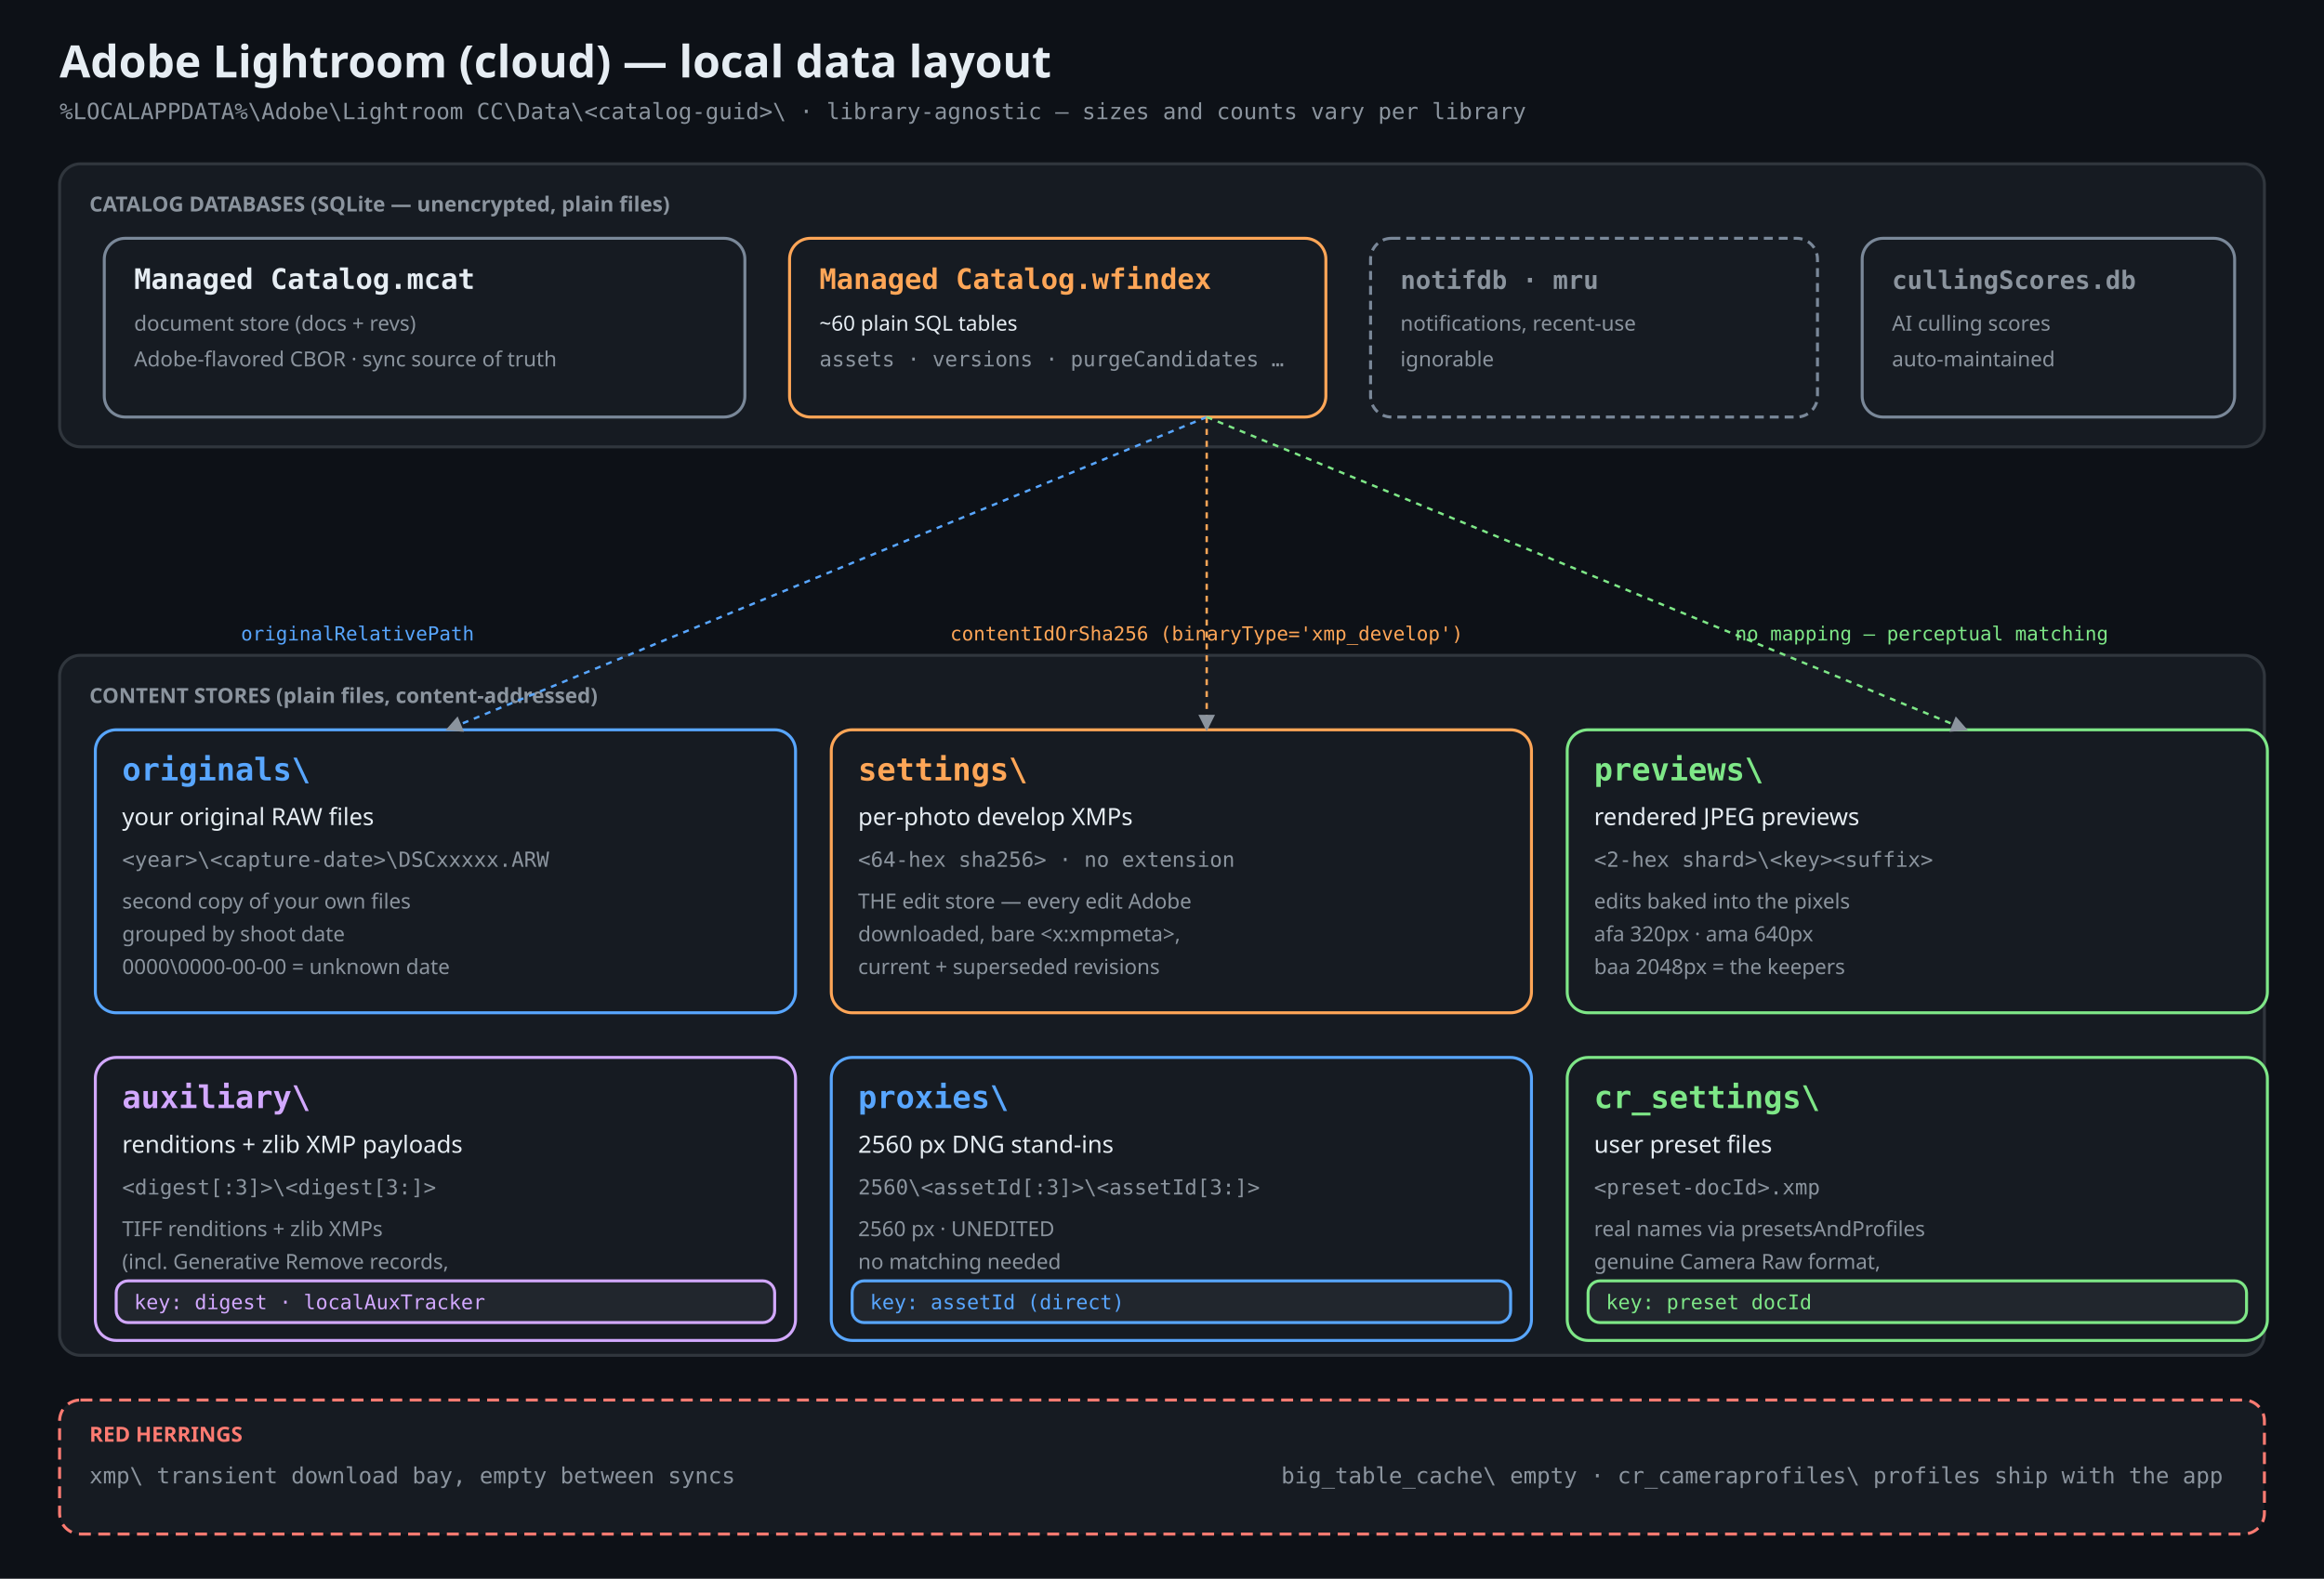
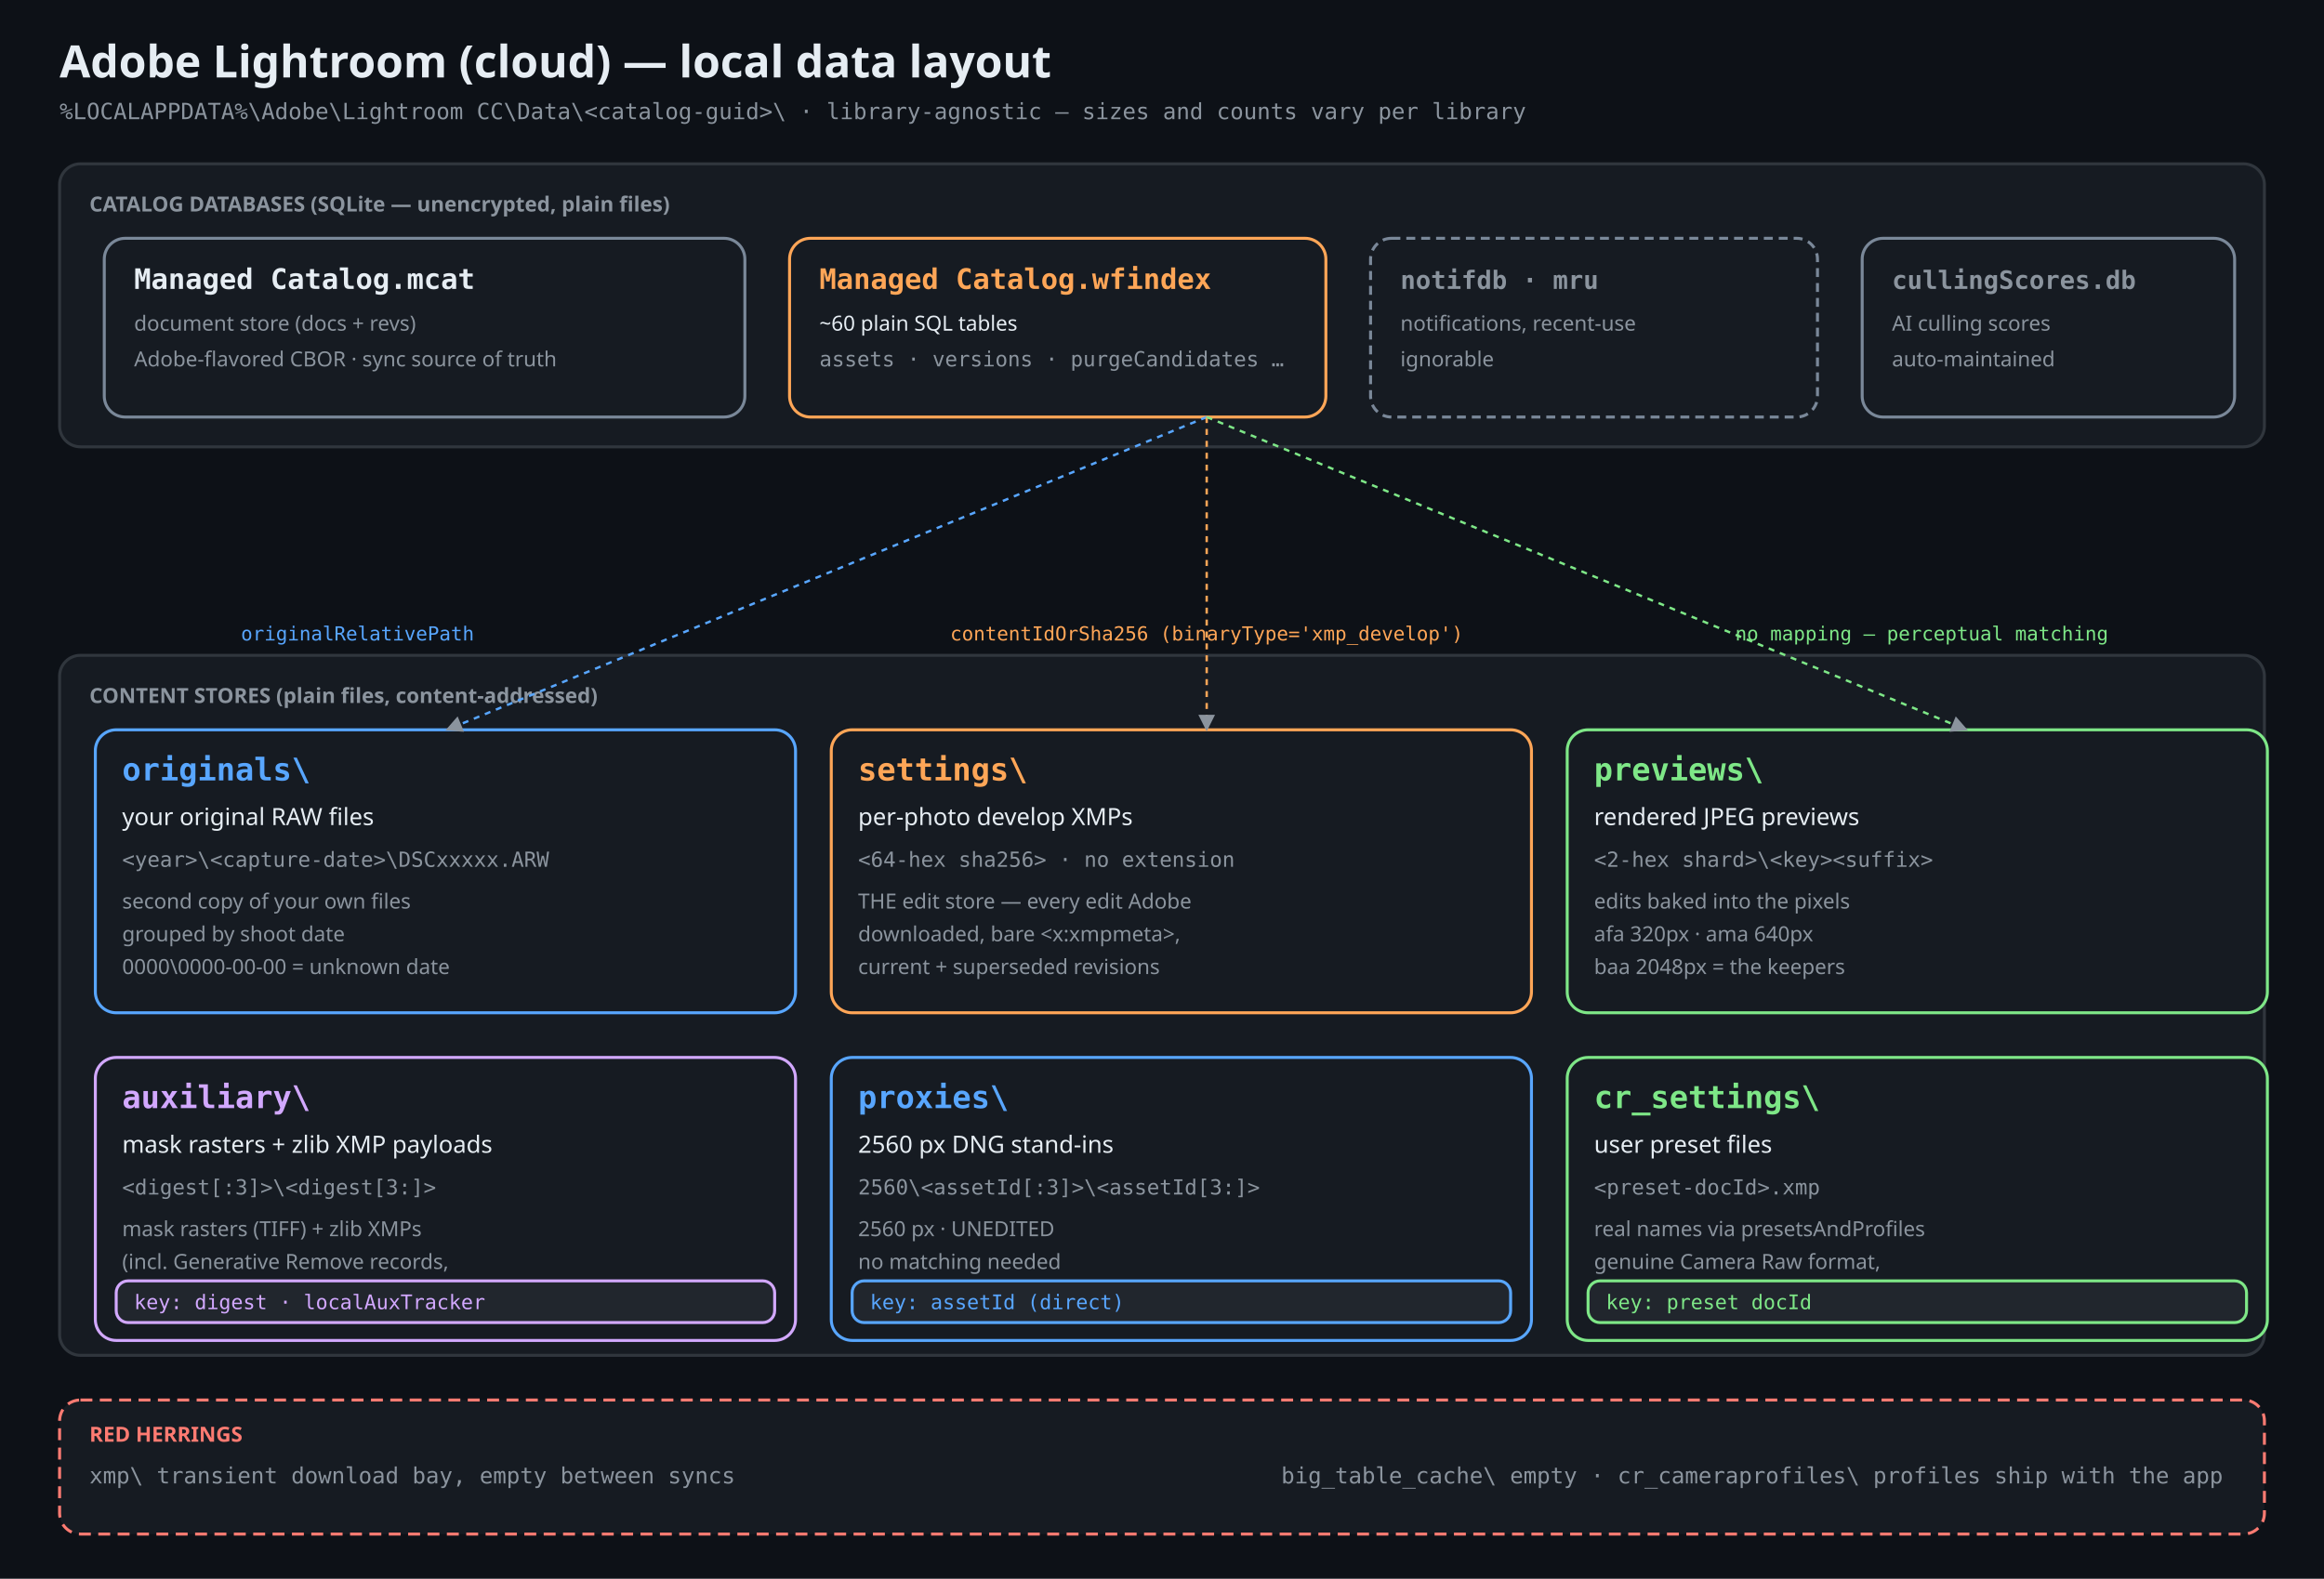
<svg xmlns="http://www.w3.org/2000/svg" width="1560" height="1060" viewBox="0 0 1560 1060" font-family="'Segoe UI', sans-serif">
  <rect width="1560" height="1060" fill="#0d1117" />
  <defs>
    <marker id="arr" viewBox="0 0 10 10" refX="9" refY="5" markerWidth="7" markerHeight="7" orient="auto-start-reverse">
      <path d="M 0 0 L 10 5 L 0 10 z" fill="#8b949e" />
    </marker>
  </defs>
  <text x="40" y="52" font-size="30" fill="#e6edf3" font-family="'Segoe UI', sans-serif" font-weight="bold" text-anchor="start">Adobe Lightroom (cloud) — local data layout</text>
  <text x="40" y="80" font-size="15" fill="#8b949e" font-family="Consolas, 'Cascadia Mono', monospace" font-weight="normal" text-anchor="start">%LOCALAPPDATA%\Adobe\Lightroom CC\Data\&lt;catalog-guid&gt;\  ·  library-agnostic — sizes and counts vary per library</text>
  <rect x="40" y="110" width="1480" height="190" rx="14" fill="#161b22" stroke="#30363d" stroke-width="2" />
  <text x="60" y="142" font-size="14" fill="#8b949e" font-family="'Segoe UI', sans-serif" font-weight="bold" text-anchor="start">CATALOG DATABASES  (SQLite — unencrypted, plain files)</text>
  <rect x="70" y="160" width="430" height="120" rx="14" fill="#161b22" stroke="#7A8899" stroke-width="2" />
  <text x="90" y="194" font-size="19" fill="#e6edf3" font-family="Consolas, 'Cascadia Mono', monospace" font-weight="bold" text-anchor="start">Managed Catalog.mcat</text>
  <text x="90" y="222" font-size="14" fill="#8b949e" font-family="'Segoe UI', sans-serif" font-weight="normal" text-anchor="start">document store (docs + revs)</text>
  <text x="90" y="246" font-size="14" fill="#8b949e" font-family="'Segoe UI', sans-serif" font-weight="normal" text-anchor="start">Adobe-flavored CBOR · sync source of truth</text>
  <rect x="530" y="160" width="360" height="120" rx="14" fill="#161b22" stroke="#ffa657" stroke-width="2" />
  <text x="550" y="194" font-size="19" fill="#ffa657" font-family="Consolas, 'Cascadia Mono', monospace" font-weight="bold" text-anchor="start">Managed Catalog.wfindex</text>
  <text x="550" y="222" font-size="14" fill="#e6edf3" font-family="'Segoe UI', sans-serif" font-weight="normal" text-anchor="start">~60 plain SQL tables</text>
  <text x="550" y="246" font-size="14" fill="#8b949e" font-family="Consolas, 'Cascadia Mono', monospace" font-weight="normal" text-anchor="start">assets · versions · purgeCandidates …</text>
  <rect x="920" y="160" width="300" height="120" rx="14" fill="#161b22" stroke="#7A8899" stroke-width="2" stroke-dasharray="6 4" />
  <text x="940" y="194" font-size="17" fill="#8b949e" font-family="Consolas, 'Cascadia Mono', monospace" font-weight="bold" text-anchor="start">notifdb · mru</text>
  <text x="940" y="222" font-size="14" fill="#8b949e" font-family="'Segoe UI', sans-serif" font-weight="normal" text-anchor="start">notifications, recent-use</text>
  <text x="940" y="246" font-size="14" fill="#8b949e" font-family="'Segoe UI', sans-serif" font-weight="normal" text-anchor="start">ignorable</text>
  <rect x="1250" y="160" width="250" height="120" rx="14" fill="#161b22" stroke="#7A8899" stroke-width="2" />
  <text x="1270" y="194" font-size="17" fill="#8b949e" font-family="Consolas, 'Cascadia Mono', monospace" font-weight="bold" text-anchor="start">cullingScores.db</text>
  <text x="1270" y="222" font-size="14" fill="#8b949e" font-family="'Segoe UI', sans-serif" font-weight="normal" text-anchor="start">AI culling scores</text>
  <text x="1270" y="246" font-size="14" fill="#8b949e" font-family="'Segoe UI', sans-serif" font-weight="normal" text-anchor="start">auto-maintained</text>
  <rect x="40" y="440" width="1480" height="470" rx="14" fill="#161b22" stroke="#30363d" stroke-width="2" />
  <text x="60" y="472" font-size="14" fill="#8b949e" font-family="'Segoe UI', sans-serif" font-weight="bold" text-anchor="start">CONTENT STORES  (plain files, content-addressed)</text>
  <rect x="64" y="490" width="470" height="190" rx="14" fill="#161b22" stroke="#58a6ff" stroke-width="2" />
  <text x="82" y="524" font-size="21" fill="#58a6ff" font-family="Consolas, 'Cascadia Mono', monospace" font-weight="bold" text-anchor="start">originals\</text>
  <text x="82" y="554" font-size="16" fill="#e6edf3" font-family="'Segoe UI', sans-serif" font-weight="normal" text-anchor="start">your original RAW files</text>
  <text x="82" y="582" font-size="14" fill="#8b949e" font-family="Consolas, 'Cascadia Mono', monospace" font-weight="normal" text-anchor="start">&lt;year&gt;\&lt;capture-date&gt;\DSCxxxxx.ARW</text>
  <text x="82" y="610" font-size="14" fill="#8b949e" font-family="'Segoe UI', sans-serif" font-weight="normal" text-anchor="start">second copy of your own files</text>
  <text x="82" y="632" font-size="14" fill="#8b949e" font-family="'Segoe UI', sans-serif" font-weight="normal" text-anchor="start">grouped by shoot date</text>
  <text x="82" y="654" font-size="14" fill="#8b949e" font-family="'Segoe UI', sans-serif" font-weight="normal" text-anchor="start">0000\0000-00-00 = unknown date</text>
  <rect x="558" y="490" width="470" height="190" rx="14" fill="#161b22" stroke="#ffa657" stroke-width="2" />
  <text x="576" y="524" font-size="21" fill="#ffa657" font-family="Consolas, 'Cascadia Mono', monospace" font-weight="bold" text-anchor="start">settings\</text>
  <text x="576" y="554" font-size="16" fill="#e6edf3" font-family="'Segoe UI', sans-serif" font-weight="normal" text-anchor="start">per-photo develop XMPs</text>
  <text x="576" y="582" font-size="14" fill="#8b949e" font-family="Consolas, 'Cascadia Mono', monospace" font-weight="normal" text-anchor="start">&lt;64-hex sha256&gt; · no extension</text>
  <text x="576" y="610" font-size="14" fill="#8b949e" font-family="'Segoe UI', sans-serif" font-weight="normal" text-anchor="start">THE edit store — every edit Adobe</text>
  <text x="576" y="632" font-size="14" fill="#8b949e" font-family="'Segoe UI', sans-serif" font-weight="normal" text-anchor="start">downloaded, bare &lt;x:xmpmeta&gt;,</text>
  <text x="576" y="654" font-size="14" fill="#8b949e" font-family="'Segoe UI', sans-serif" font-weight="normal" text-anchor="start">current + superseded revisions</text>
  <rect x="1052" y="490" width="470" height="190" rx="14" fill="#161b22" stroke="#7ee787" stroke-width="2" />
  <text x="1070" y="524" font-size="21" fill="#7ee787" font-family="Consolas, 'Cascadia Mono', monospace" font-weight="bold" text-anchor="start">previews\</text>
  <text x="1070" y="554" font-size="16" fill="#e6edf3" font-family="'Segoe UI', sans-serif" font-weight="normal" text-anchor="start">rendered JPEG previews</text>
  <text x="1070" y="582" font-size="14" fill="#8b949e" font-family="Consolas, 'Cascadia Mono', monospace" font-weight="normal" text-anchor="start">&lt;2-hex shard&gt;\&lt;key&gt;&lt;suffix&gt;</text>
  <text x="1070" y="610" font-size="14" fill="#8b949e" font-family="'Segoe UI', sans-serif" font-weight="normal" text-anchor="start">edits baked into the pixels</text>
  <text x="1070" y="632" font-size="14" fill="#8b949e" font-family="'Segoe UI', sans-serif" font-weight="normal" text-anchor="start">afa 320px · ama 640px</text>
  <text x="1070" y="654" font-size="14" fill="#8b949e" font-family="'Segoe UI', sans-serif" font-weight="normal" text-anchor="start">baa 2048px = the keepers</text>
  <rect x="64" y="710" width="470" height="190" rx="14" fill="#161b22" stroke="#d2a8ff" stroke-width="2" />
  <text x="82" y="744" font-size="21" fill="#d2a8ff" font-family="Consolas, 'Cascadia Mono', monospace" font-weight="bold" text-anchor="start">auxiliary\</text>
-   <text x="82" y="774" font-size="16" fill="#e6edf3" font-family="'Segoe UI', sans-serif" font-weight="normal" text-anchor="start">renditions + zlib XMP payloads</text>
+   <text x="82" y="774" font-size="16" fill="#e6edf3" font-family="'Segoe UI', sans-serif" font-weight="normal" text-anchor="start">mask rasters + zlib XMP payloads</text>
  <text x="82" y="802" font-size="14" fill="#8b949e" font-family="Consolas, 'Cascadia Mono', monospace" font-weight="normal" text-anchor="start">&lt;digest[:3]&gt;\&lt;digest[3:]&gt;</text>
-   <text x="82" y="830" font-size="14" fill="#8b949e" font-family="'Segoe UI', sans-serif" font-weight="normal" text-anchor="start">TIFF renditions + zlib XMPs</text>
+   <text x="82" y="830" font-size="14" fill="#8b949e" font-family="'Segoe UI', sans-serif" font-weight="normal" text-anchor="start">mask rasters (TIFF) + zlib XMPs</text>
  <text x="82" y="852" font-size="14" fill="#8b949e" font-family="'Segoe UI', sans-serif" font-weight="normal" text-anchor="start">(incl. Generative Remove records,</text>
  <text x="82" y="874" font-size="14" fill="#8b949e" font-family="'Segoe UI', sans-serif" font-weight="normal" text-anchor="start">redundant develop copies)</text>
  <rect x="78" y="860" width="442" height="28" rx="8" fill="#21262d" stroke="#d2a8ff" stroke-width="2" />
  <text x="90" y="879" font-size="13.5" fill="#d2a8ff" font-family="Consolas, 'Cascadia Mono', monospace" font-weight="normal" text-anchor="start">key: digest · localAuxTracker</text>
  <rect x="558" y="710" width="470" height="190" rx="14" fill="#161b22" stroke="#58a6ff" stroke-width="2" />
  <text x="576" y="744" font-size="21" fill="#58a6ff" font-family="Consolas, 'Cascadia Mono', monospace" font-weight="bold" text-anchor="start">proxies\</text>
  <text x="576" y="774" font-size="16" fill="#e6edf3" font-family="'Segoe UI', sans-serif" font-weight="normal" text-anchor="start">2560 px DNG stand-ins</text>
  <text x="576" y="802" font-size="14" fill="#8b949e" font-family="Consolas, 'Cascadia Mono', monospace" font-weight="normal" text-anchor="start">2560\&lt;assetId[:3]&gt;\&lt;assetId[3:]&gt;</text>
  <text x="576" y="830" font-size="14" fill="#8b949e" font-family="'Segoe UI', sans-serif" font-weight="normal" text-anchor="start">2560 px · UNEDITED</text>
  <text x="576" y="852" font-size="14" fill="#8b949e" font-family="'Segoe UI', sans-serif" font-weight="normal" text-anchor="start">no matching needed</text>
  <rect x="572" y="860" width="442" height="28" rx="8" fill="#21262d" stroke="#58a6ff" stroke-width="2" />
  <text x="584" y="879" font-size="13.5" fill="#58a6ff" font-family="Consolas, 'Cascadia Mono', monospace" font-weight="normal" text-anchor="start">key: assetId (direct)</text>
  <rect x="1052" y="710" width="470" height="190" rx="14" fill="#161b22" stroke="#7ee787" stroke-width="2" />
  <text x="1070" y="744" font-size="21" fill="#7ee787" font-family="Consolas, 'Cascadia Mono', monospace" font-weight="bold" text-anchor="start">cr_settings\</text>
  <text x="1070" y="774" font-size="16" fill="#e6edf3" font-family="'Segoe UI', sans-serif" font-weight="normal" text-anchor="start">user preset files</text>
  <text x="1070" y="802" font-size="14" fill="#8b949e" font-family="Consolas, 'Cascadia Mono', monospace" font-weight="normal" text-anchor="start">&lt;preset-docId&gt;.xmp</text>
  <text x="1070" y="830" font-size="14" fill="#8b949e" font-family="'Segoe UI', sans-serif" font-weight="normal" text-anchor="start">real names via presetsAndProfiles</text>
  <text x="1070" y="852" font-size="14" fill="#8b949e" font-family="'Segoe UI', sans-serif" font-weight="normal" text-anchor="start">genuine Camera Raw format,</text>
  <text x="1070" y="874" font-size="14" fill="#8b949e" font-family="'Segoe UI', sans-serif" font-weight="normal" text-anchor="start">import as-is</text>
  <rect x="1066" y="860" width="442" height="28" rx="8" fill="#21262d" stroke="#7ee787" stroke-width="2" />
  <text x="1078" y="879" font-size="13.5" fill="#7ee787" font-family="Consolas, 'Cascadia Mono', monospace" font-weight="normal" text-anchor="start">key: preset docId</text>
  <line x1="810" y1="280" x2="300" y2="490" stroke="#58a6ff" stroke-width="1.6" stroke-dasharray="4 4" marker-end="url(#arr)" />
  <text x="240" y="430" font-size="13" fill="#58a6ff" font-family="Consolas, 'Cascadia Mono', monospace" font-weight="normal" text-anchor="middle">originalRelativePath</text>
  <line x1="810" y1="280" x2="810" y2="490" stroke="#ffa657" stroke-width="1.6" stroke-dasharray="4 4" marker-end="url(#arr)" />
  <text x="810" y="430" font-size="13" fill="#ffa657" font-family="Consolas, 'Cascadia Mono', monospace" font-weight="normal" text-anchor="middle">contentIdOrSha256  (binaryType='xmp_develop')</text>
  <line x1="810" y1="280" x2="1320" y2="490" stroke="#7ee787" stroke-width="1.6" stroke-dasharray="4 4" marker-end="url(#arr)" />
  <text x="1290" y="430" font-size="13" fill="#7ee787" font-family="Consolas, 'Cascadia Mono', monospace" font-weight="normal" text-anchor="middle">no mapping — perceptual matching</text>
  <rect x="40" y="940" width="1480" height="90" rx="14" fill="#161b22" stroke="#ff7b72" stroke-width="2" stroke-dasharray="8 5" />
  <text x="60" y="968" font-size="14" fill="#ff7b72" font-family="'Segoe UI', sans-serif" font-weight="bold" text-anchor="start">RED HERRINGS</text>
  <text x="60" y="996" font-size="15" fill="#8b949e" font-family="Consolas, 'Cascadia Mono', monospace" font-weight="normal" text-anchor="start">xmp\  transient download bay, empty between syncs</text>
  <text x="860" y="996" font-size="15" fill="#8b949e" font-family="Consolas, 'Cascadia Mono', monospace" font-weight="normal" text-anchor="start">big_table_cache\  empty  ·  cr_cameraprofiles\  profiles ship with the app</text>
</svg>
